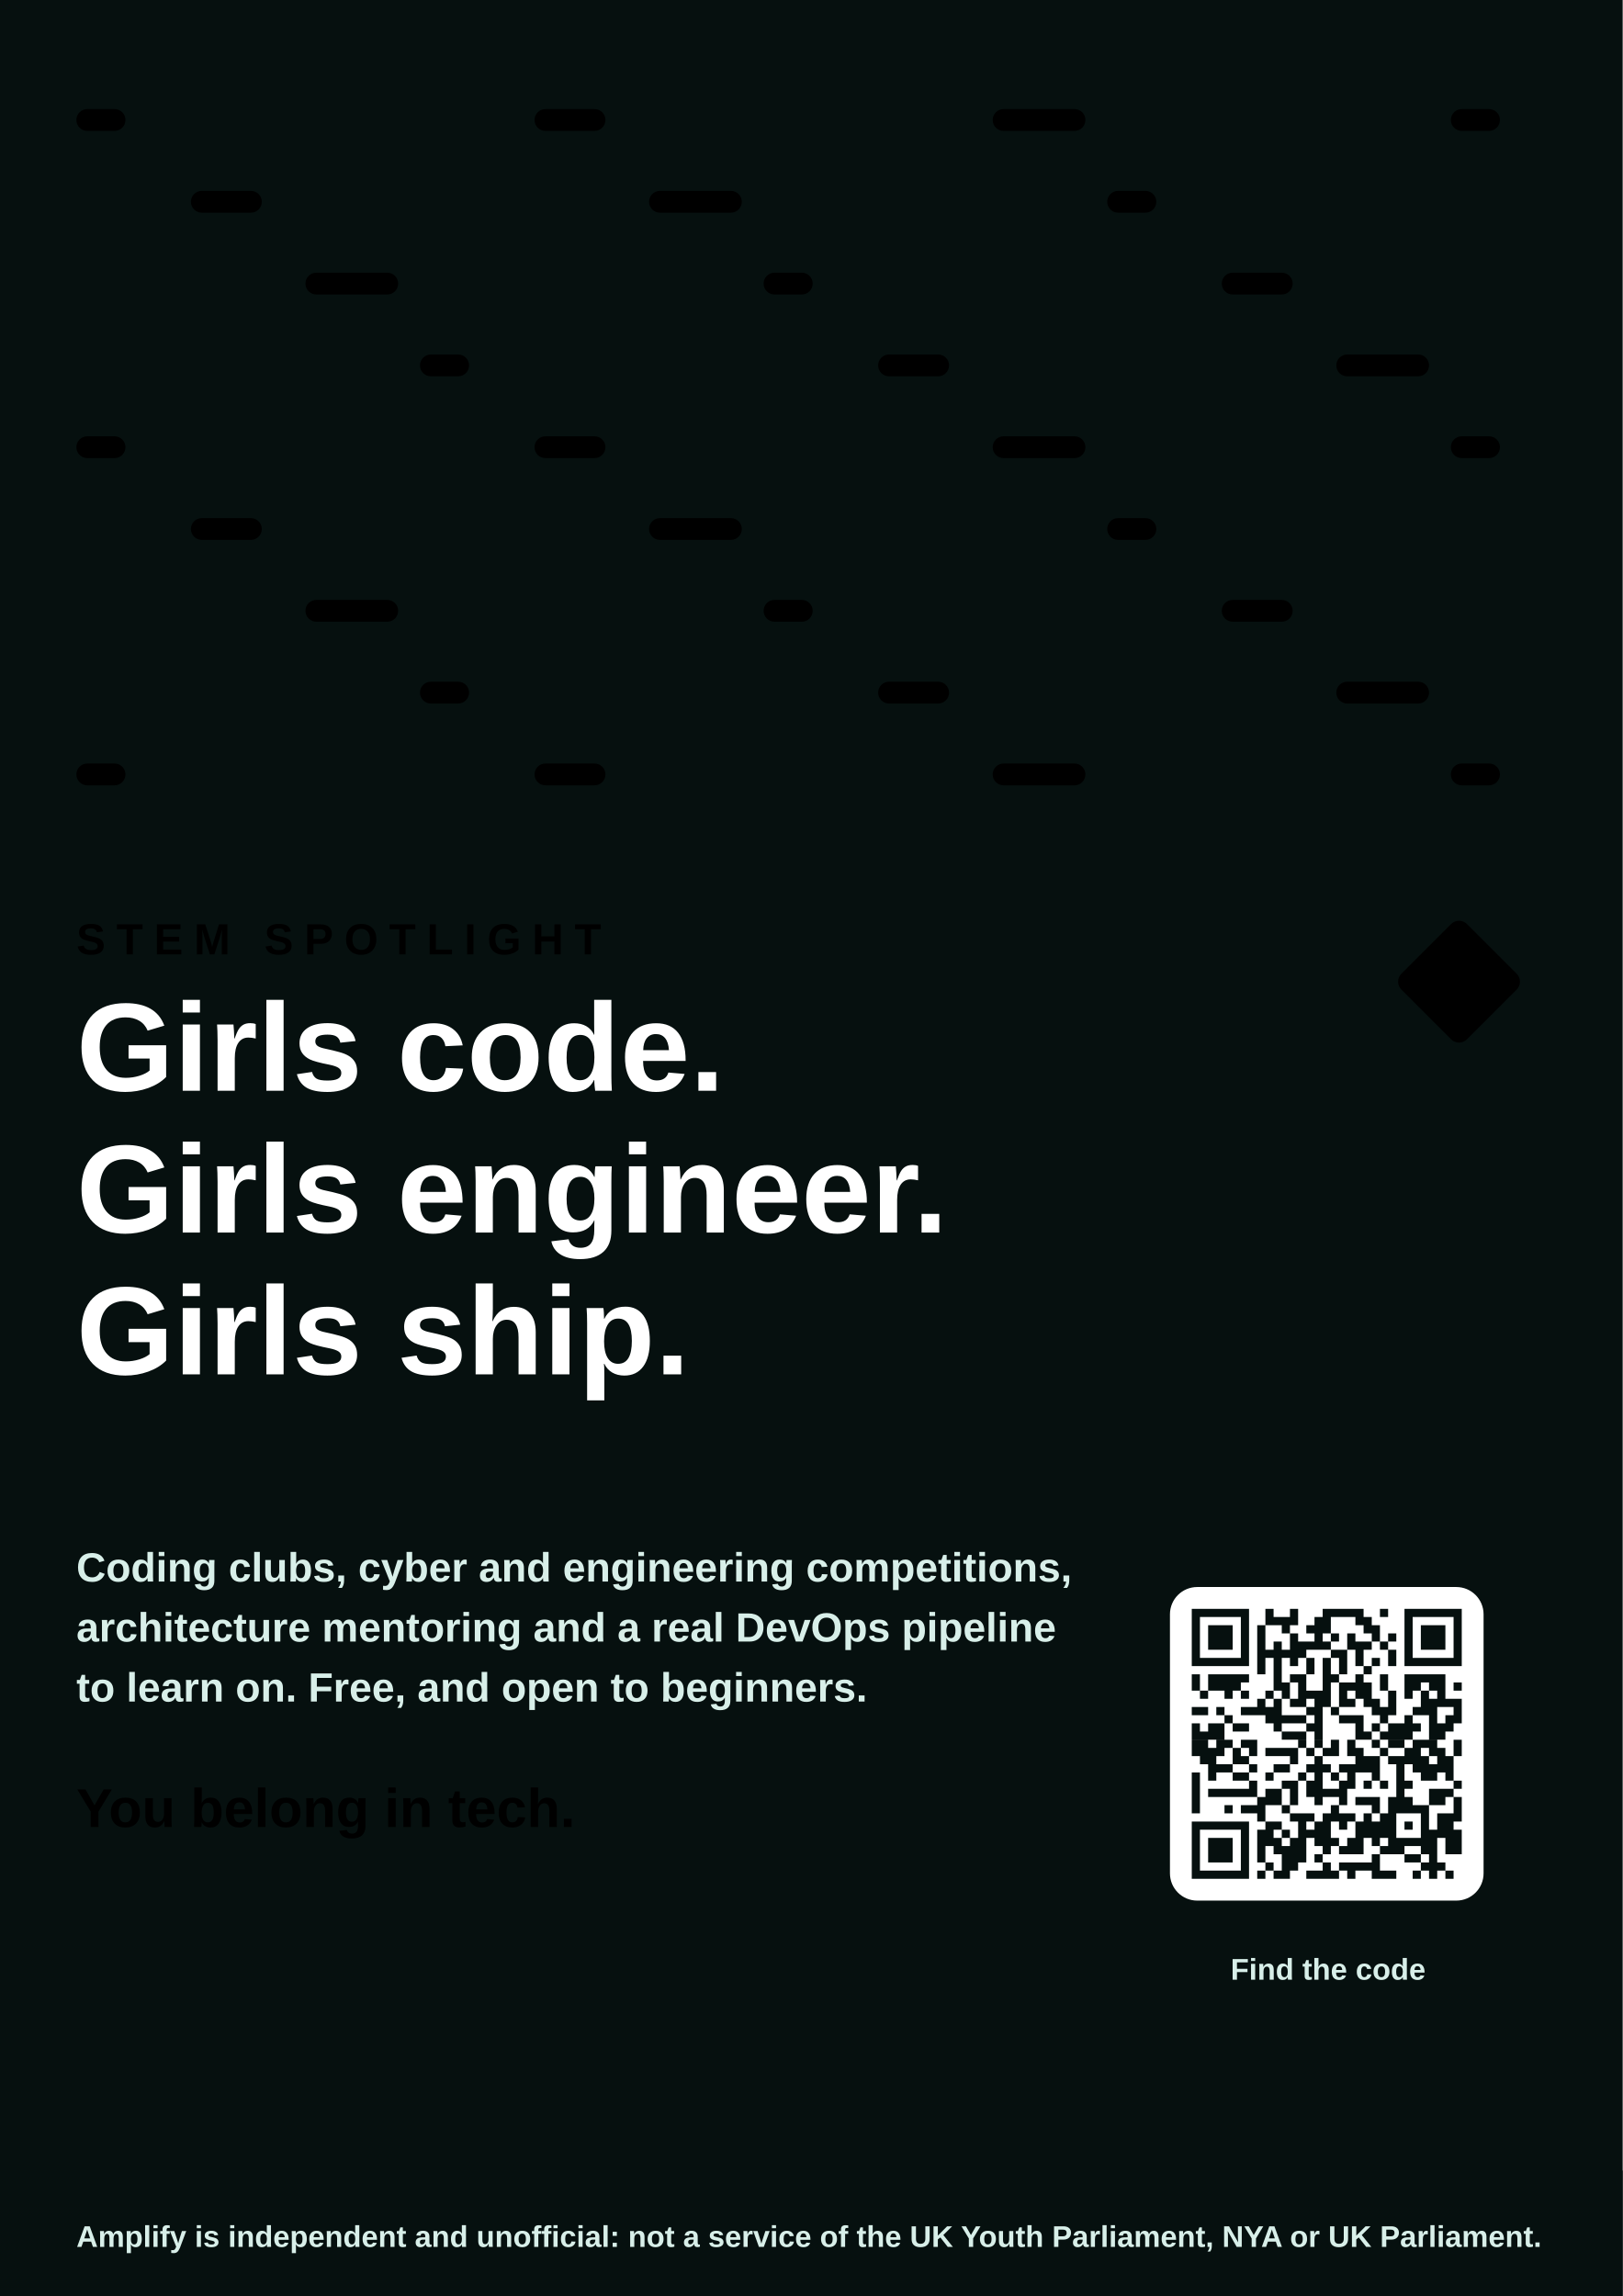
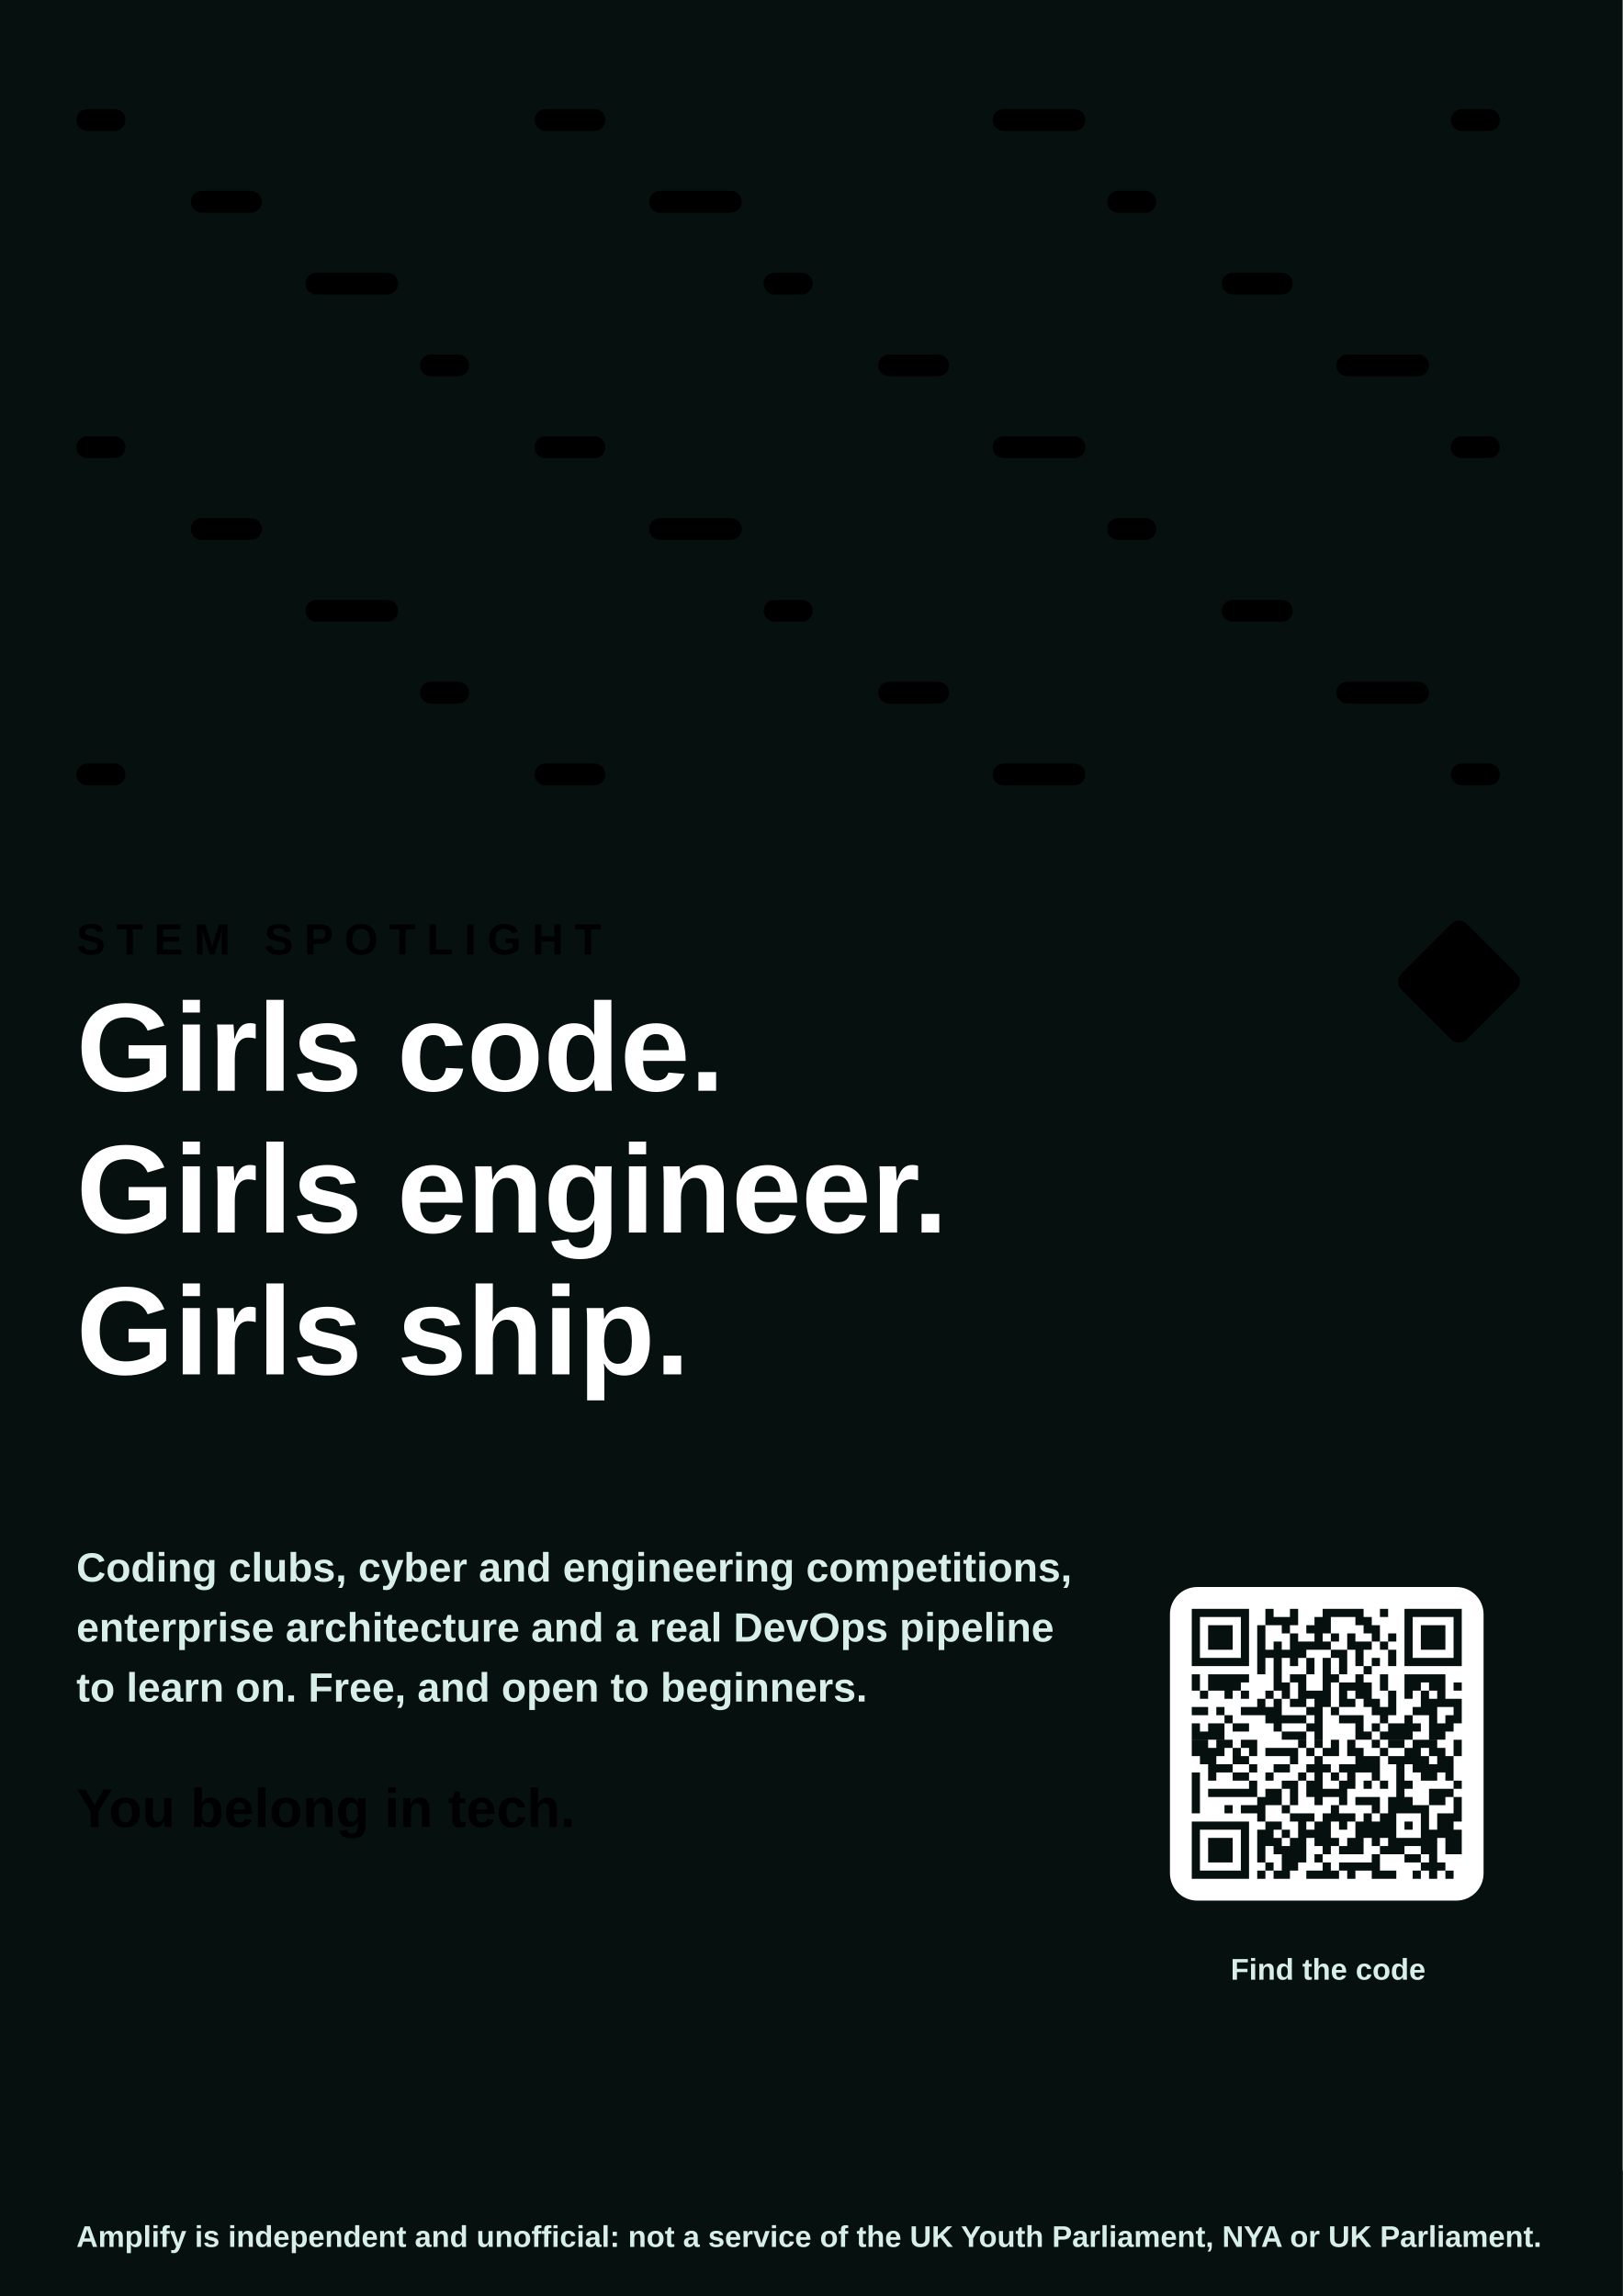
<svg xmlns="http://www.w3.org/2000/svg" viewBox="0 0 595 842" preserveAspectRatio="xMidYMid meet" role="img" aria-label="Poster: Girls code. Girls engineer. Girls ship. You belong in tech.">
  <defs>
    <clipPath id="k">
      <rect width="595" height="842" rx="0" />
    </clipPath>
  </defs>
  <g clip-path="url(#k)">
    <rect width="595" height="842" fill="#06100f" />
    <rect x="28" y="40" width="18" height="8" rx="4" fill="oklch(0.72 0.15 175 / 0.7)" />
    <rect x="196" y="40" width="26" height="8" rx="4" fill="oklch(0.72 0.15 175 / 0.7)" />
    <rect x="364" y="40" width="34" height="8" rx="4" fill="oklch(0.72 0.15 175 / 0.7)" />
    <rect x="532" y="40" width="18" height="8" rx="4" fill="oklch(0.72 0.15 175 / 0.7)" />
    <rect x="70" y="70" width="26" height="8" rx="4" fill="oklch(0.72 0.15 300 / 0.7)" />
    <rect x="238" y="70" width="34" height="8" rx="4" fill="oklch(0.72 0.15 300 / 0.7)" />
    <rect x="406" y="70" width="18" height="8" rx="4" fill="oklch(0.72 0.15 300 / 0.7)" />
    <rect x="112" y="100" width="34" height="8" rx="4" fill="oklch(0.72 0.15 175 / 0.7)" />
    <rect x="280" y="100" width="18" height="8" rx="4" fill="oklch(0.72 0.15 175 / 0.7)" />
    <rect x="448" y="100" width="26" height="8" rx="4" fill="oklch(0.72 0.15 175 / 0.7)" />
    <rect x="154" y="130" width="18" height="8" rx="4" fill="oklch(0.72 0.15 300 / 0.7)" />
    <rect x="322" y="130" width="26" height="8" rx="4" fill="oklch(0.72 0.15 300 / 0.7)" />
    <rect x="490" y="130" width="34" height="8" rx="4" fill="oklch(0.72 0.15 300 / 0.7)" />
    <rect x="28" y="160" width="18" height="8" rx="4" fill="oklch(0.72 0.15 175 / 0.7)" />
    <rect x="196" y="160" width="26" height="8" rx="4" fill="oklch(0.72 0.15 175 / 0.7)" />
    <rect x="364" y="160" width="34" height="8" rx="4" fill="oklch(0.72 0.15 175 / 0.7)" />
    <rect x="532" y="160" width="18" height="8" rx="4" fill="oklch(0.72 0.15 175 / 0.7)" />
    <rect x="70" y="190" width="26" height="8" rx="4" fill="oklch(0.72 0.15 300 / 0.7)" />
    <rect x="238" y="190" width="34" height="8" rx="4" fill="oklch(0.72 0.15 300 / 0.7)" />
    <rect x="406" y="190" width="18" height="8" rx="4" fill="oklch(0.72 0.15 300 / 0.7)" />
    <rect x="112" y="220" width="34" height="8" rx="4" fill="oklch(0.72 0.15 175 / 0.7)" />
    <rect x="280" y="220" width="18" height="8" rx="4" fill="oklch(0.72 0.15 175 / 0.7)" />
    <rect x="448" y="220" width="26" height="8" rx="4" fill="oklch(0.72 0.15 175 / 0.7)" />
    <rect x="154" y="250" width="18" height="8" rx="4" fill="oklch(0.72 0.15 300 / 0.7)" />
    <rect x="322" y="250" width="26" height="8" rx="4" fill="oklch(0.72 0.15 300 / 0.7)" />
    <rect x="490" y="250" width="34" height="8" rx="4" fill="oklch(0.72 0.15 300 / 0.7)" />
    <rect x="28" y="280" width="18" height="8" rx="4" fill="oklch(0.72 0.15 175 / 0.7)" />
    <rect x="196" y="280" width="26" height="8" rx="4" fill="oklch(0.72 0.15 175 / 0.7)" />
    <rect x="364" y="280" width="34" height="8" rx="4" fill="oklch(0.72 0.15 175 / 0.7)" />
    <rect x="532" y="280" width="18" height="8" rx="4" fill="oklch(0.72 0.15 175 / 0.7)" />
    <text x="28" y="350" font-family="Atkinson Hyperlegible, Chivo, Arial, sans-serif" font-size="16" font-weight="800" fill="oklch(0.82 0.14 175 / 1.0)" text-anchor="start" letter-spacing="4">STEM SPOTLIGHT</text>
    <text x="28" y="400" font-family="Atkinson Hyperlegible, Chivo, Arial, sans-serif" font-size="46" font-weight="900" fill="#ffffff" text-anchor="start" letter-spacing="0">Girls code.</text>
    <text x="28" y="452" font-family="Atkinson Hyperlegible, Chivo, Arial, sans-serif" font-size="46" font-weight="900" fill="#ffffff" text-anchor="start" letter-spacing="0">Girls engineer.</text>
    <text x="28" y="504" font-family="Atkinson Hyperlegible, Chivo, Arial, sans-serif" font-size="46" font-weight="900" fill="#ffffff" text-anchor="start" letter-spacing="0">Girls ship.</text>
    <text x="28" y="580" font-family="Atkinson Hyperlegible, Chivo, Arial, sans-serif" font-size="15" font-weight="600" fill="#d8efe9" text-anchor="start" letter-spacing="0">Coding clubs, cyber and engineering competitions,</text>
-     <text x="28" y="602" font-family="Atkinson Hyperlegible, Chivo, Arial, sans-serif" font-size="15" font-weight="600" fill="#d8efe9" text-anchor="start" letter-spacing="0">architecture mentoring and a real DevOps pipeline</text>
+     <text x="28" y="602" font-family="Atkinson Hyperlegible, Chivo, Arial, sans-serif" font-size="15" font-weight="600" fill="#d8efe9" text-anchor="start" letter-spacing="0">enterprise architecture and a real DevOps pipeline</text>
    <text x="28" y="624" font-family="Atkinson Hyperlegible, Chivo, Arial, sans-serif" font-size="15" font-weight="600" fill="#d8efe9" text-anchor="start" letter-spacing="0">to learn on. Free, and open to beginners.</text>
    <text x="28" y="670" font-family="Atkinson Hyperlegible, Chivo, Arial, sans-serif" font-size="20" font-weight="900" fill="oklch(0.82 0.16 70 / 1.0)" text-anchor="start" letter-spacing="0">You belong in tech.</text>
    <g transform="translate(437 590)">
      <rect x="-8" y="-8" width="115" height="115" rx="10" fill="#fff" />
      <svg width="99" height="99" class="segno">
        <g transform="scale(3)">
          <path fill="#fff" d="M0 0h33v33h-33z" />
          <path class="qrline" stroke="#06100f" d="M0 0.5h7m2 0h1m2 0h1m3 0h5m2 0h1m2 0h7m-33 1h1m5 0h1m2 0h4m2 0h2m3 0h2m4 0h1m5 0h1m-33 1h1m1 0h3m1 0h1m1 0h1m2 0h1m2 0h3m4 0h2m3 0h1m1 0h3m1 0h1m-33 1h1m1 0h3m1 0h1m1 0h1m3 0h1m2 0h1m1 0h1m1 0h1m2 0h1m1 0h1m1 0h1m1 0h3m1 0h1m-33 1h1m1 0h3m1 0h1m1 0h1m1 0h1m1 0h5m2 0h3m1 0h1m2 0h1m1 0h3m1 0h1m-33 1h1m5 0h1m1 0h6m3 0h2m1 0h1m3 0h1m1 0h1m5 0h1m-33 1h7m1 0h1m1 0h1m1 0h1m1 0h1m1 0h1m1 0h1m1 0h1m1 0h1m1 0h1m1 0h7m-25 1h1m1 0h1m3 0h1m1 0h1m1 0h1m2 0h1m-22 1h1m1 0h5m3 0h1m1 0h2m2 0h2m2 0h1m2 0h1m2 0h5m-31 1h1m1 0h4m4 0h2m1 0h1m2 0h1m1 0h4m1 0h1m2 0h2m1 0h2m1 0h1m-32 1h1m2 0h1m1 0h1m2 0h1m1 0h1m1 0h4m1 0h1m1 0h2m2 0h1m1 0h1m1 0h1m1 0h1m-23 1h1m1 0h1m1 0h2m1 0h2m1 0h2m1 0h2m1 0h1m3 0h5m-33 1h2m1 0h1m2 0h5m3 0h2m1 0h1m4 0h3m2 0h3m2 0h1m-29 1h1m4 0h5m1 0h1m2 0h3m2 0h1m2 0h1m2 0h1m1 0h2m-33 1h1m1 0h2m1 0h2m3 0h1m3 0h2m4 0h1m1 0h1m1 0h4m1 0h3m-32 1h4m7 0h3m1 0h1m4 0h2m1 0h4m2 0h2m-31 1h2m1 0h2m1 0h2m5 0h1m1 0h1m1 0h1m1 0h1m2 0h1m1 0h2m1 0h3m2 0h1m-33 1h4m1 0h1m1 0h1m1 0h4m1 0h1m1 0h2m1 0h2m2 0h1m2 0h2m1 0h2m1 0h1m-32 1h2m2 0h2m5 0h1m2 0h1m4 0h3m1 0h5m1 0h2m-30 1h3m2 0h1m2 0h2m2 0h3m1 0h5m2 0h1m1 0h5m-32 1h1m1 0h1m2 0h2m2 0h1m3 0h1m1 0h1m1 0h1m1 0h1m2 0h1m2 0h1m2 0h2m1 0h1m-32 1h1m6 0h1m3 0h2m1 0h2m2 0h2m1 0h1m1 0h1m1 0h2m5 0h1m-33 1h1m1 0h6m1 0h2m1 0h1m1 0h5m6 0h1m3 0h3m-32 1h1m7 0h3m1 0h1m2 0h1m2 0h1m1 0h3m1 0h3m2 0h2m1 0h1m-33 1h1m3 0h1m1 0h3m2 0h1m5 0h1m4 0h1m1 0h5m3 0h1m-25 1h1m3 0h3m1 0h4m1 0h1m1 0h2m3 0h1m1 0h3m-33 1h7m2 0h2m2 0h1m1 0h2m1 0h1m1 0h5m1 0h1m1 0h1m1 0h2m-32 1h1m5 0h1m1 0h2m1 0h1m1 0h4m3 0h5m3 0h5m-33 1h1m1 0h3m1 0h1m1 0h3m1 0h2m1 0h3m1 0h2m1 0h1m1 0h6m1 0h2m-33 1h1m1 0h3m1 0h1m1 0h1m1 0h4m2 0h1m1 0h3m2 0h3m2 0h2m1 0h2m-33 1h1m1 0h3m1 0h1m1 0h1m2 0h3m1 0h1m6 0h1m3 0h2m1 0h1m-30 1h1m5 0h1m2 0h1m1 0h2m3 0h1m1 0h5m5 0h3m-31 1h7m1 0h1m1 0h2m2 0h4m1 0h1m2 0h3m2 0h1m1 0h1m1 0h1" />
        </g>
      </svg>
    </g>
    <text x="487" y="714" font-family="Atkinson Hyperlegible, Chivo, Arial, sans-serif" font-size="11" font-weight="700" fill="#06100f" text-anchor="middle" letter-spacing="0" />
    <text x="487" y="726" font-family="Atkinson Hyperlegible, Chivo, Arial, sans-serif" font-size="11" font-weight="700" fill="#d8efe9" text-anchor="middle" letter-spacing="0">Find the code</text>
    <rect x="518.0" y="343.0" width="34" height="34" rx="4.1" transform="rotate(45 535.0 360.0)" fill="oklch(0.8 0.16 300 / 0.9)" />
    <rect x="0" y="796" width="595" height="46" fill="#06100f" />
    <text x="28" y="824" font-family="Atkinson Hyperlegible, Chivo, Arial, sans-serif" font-size="11" font-weight="600" fill="#d8efe9" text-anchor="start" letter-spacing="0">Amplify is independent and unofficial: not a service of the UK Youth Parliament, NYA or UK Parliament.</text>
  </g>
</svg>
